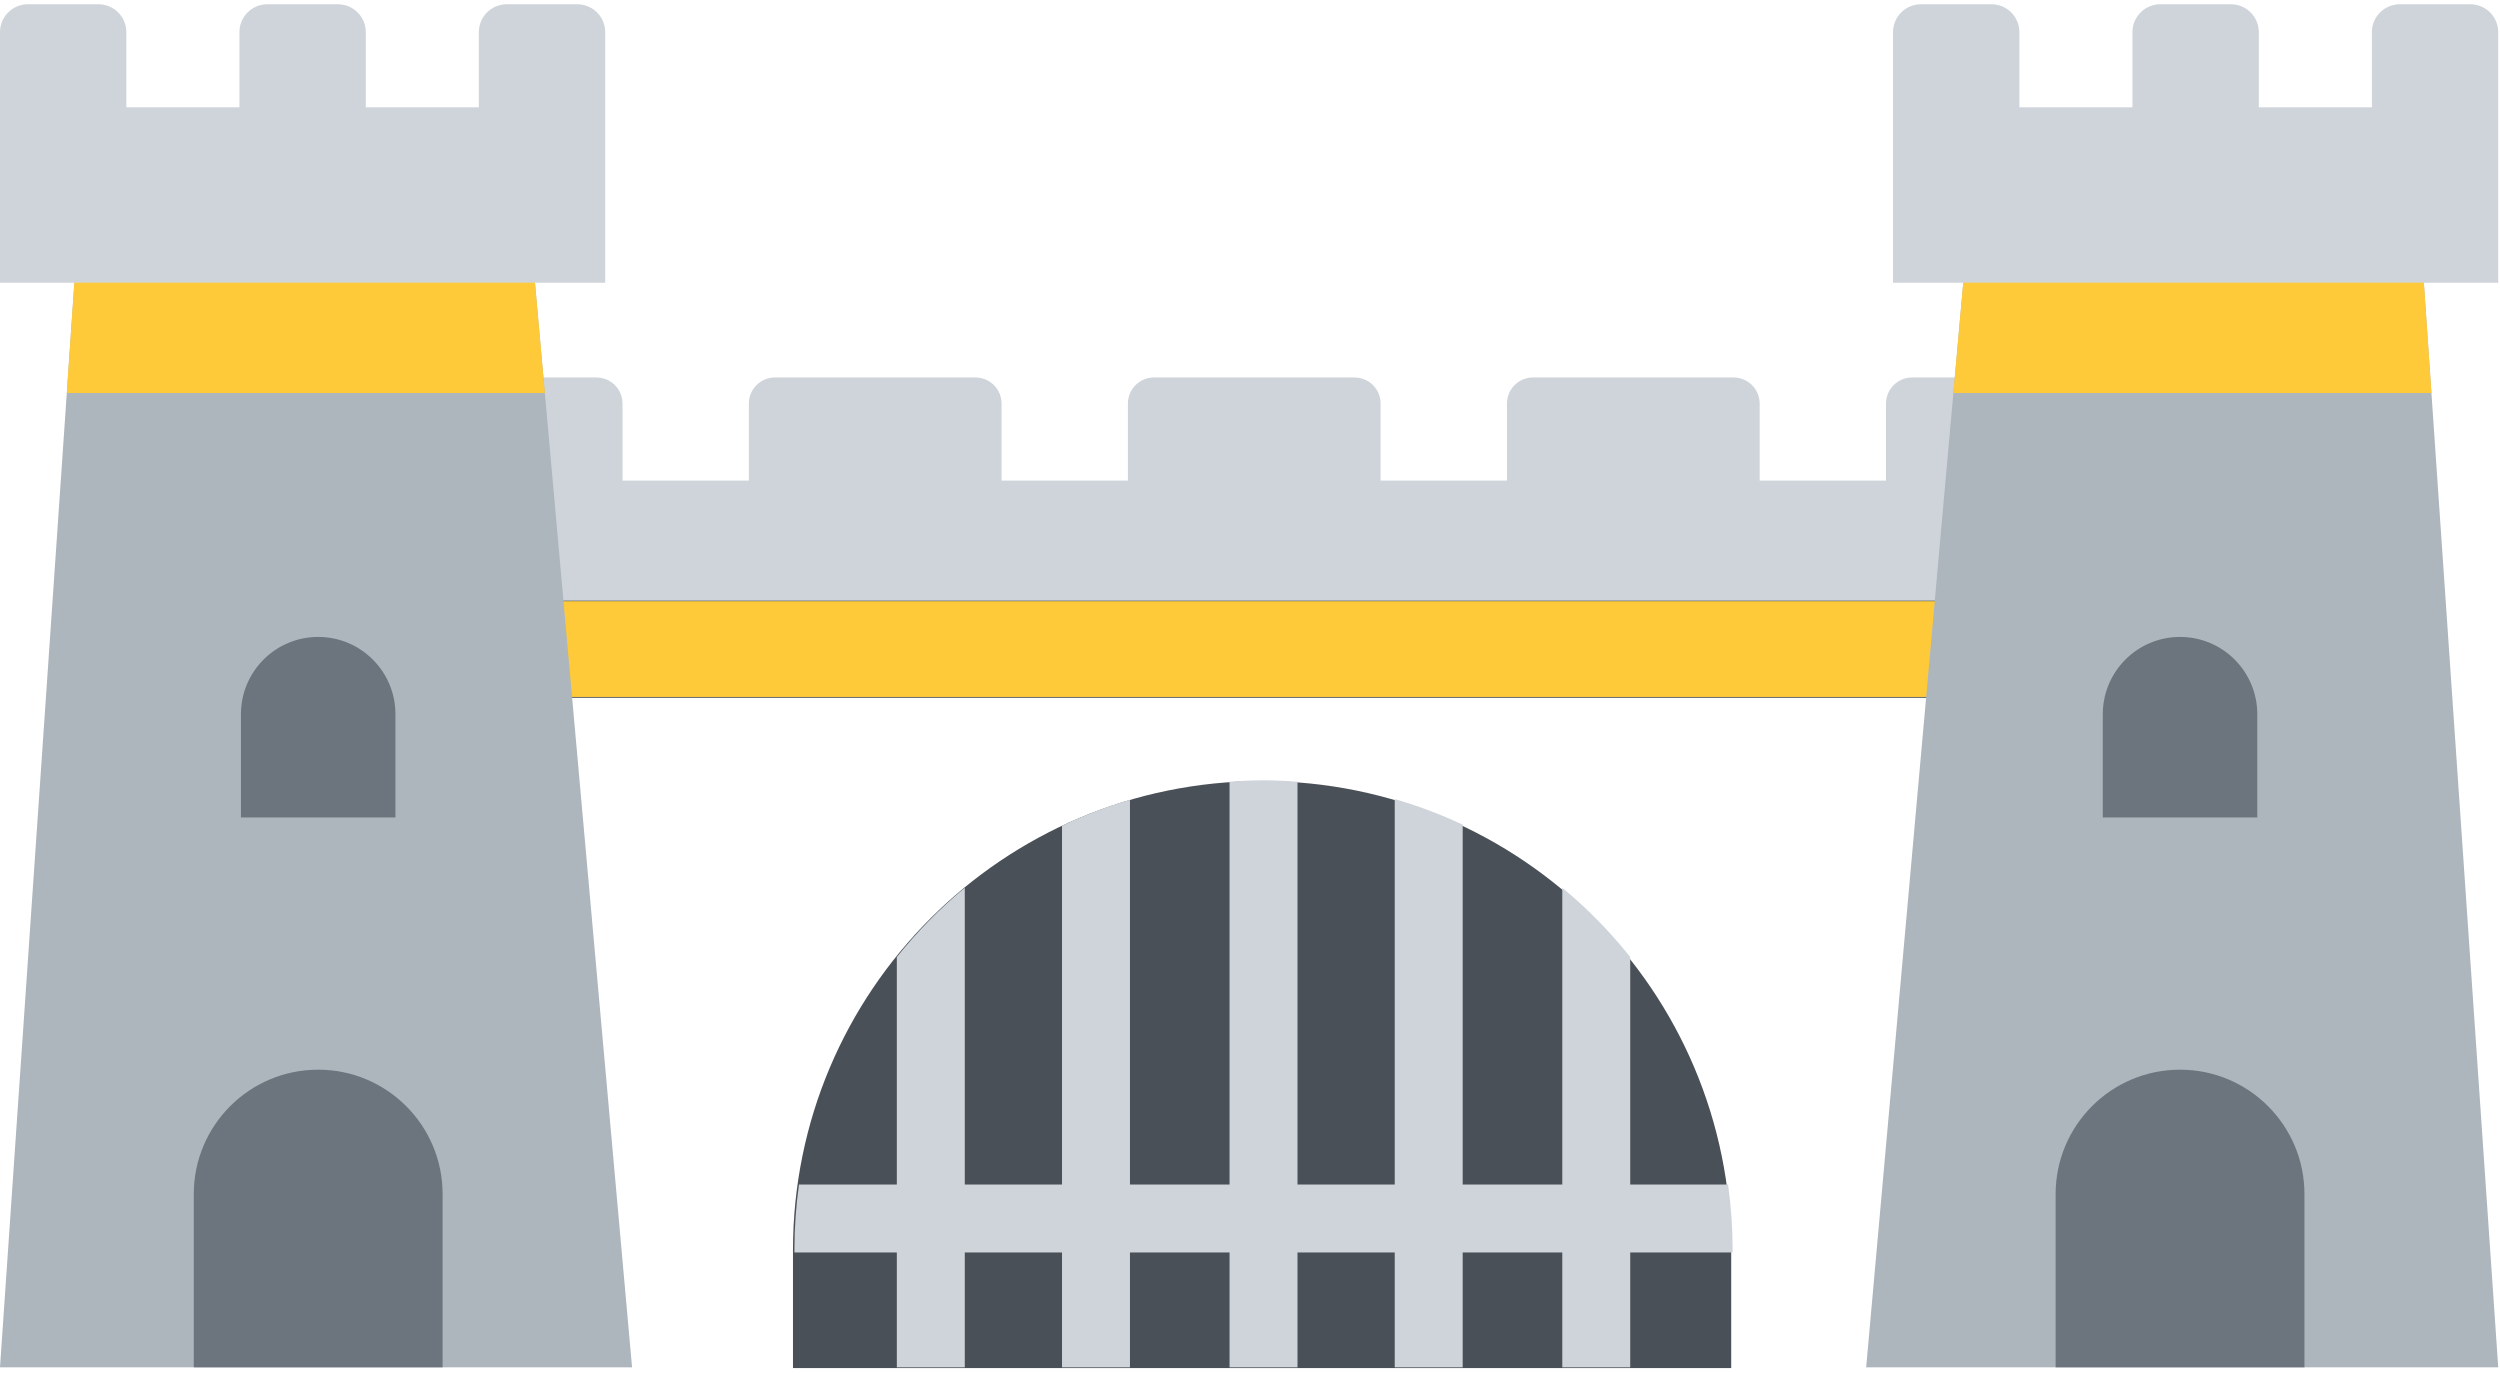
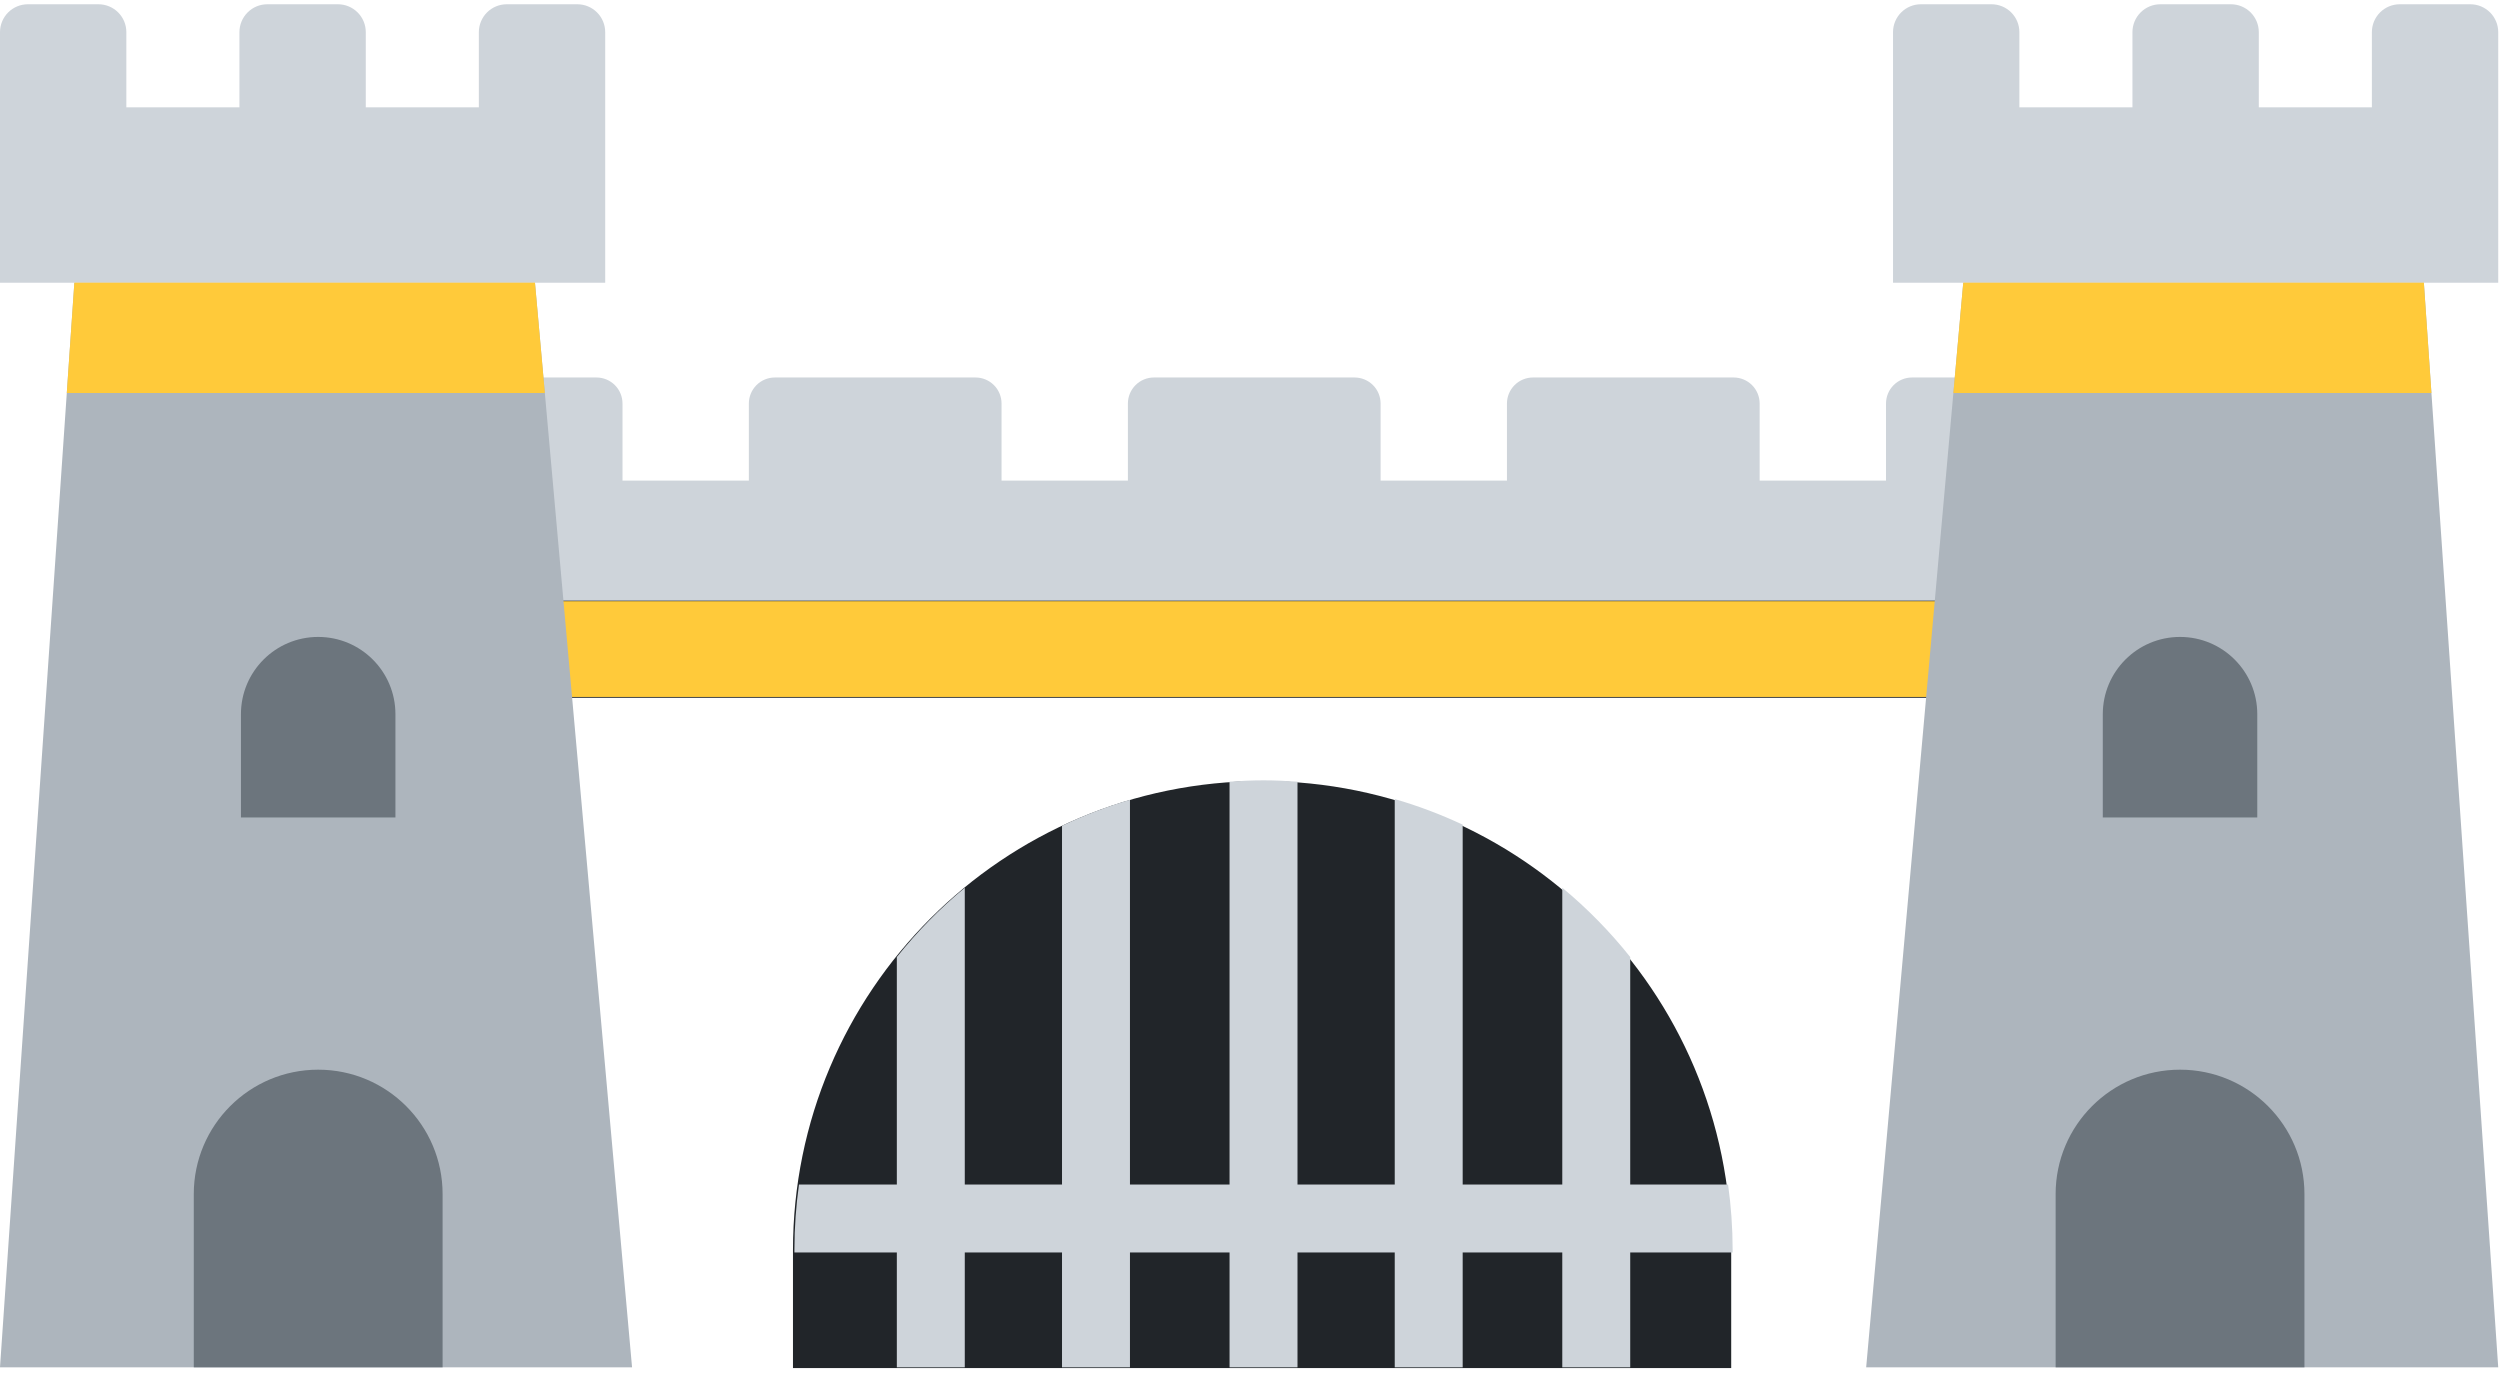
<svg xmlns="http://www.w3.org/2000/svg" width="470" height="258" viewBox="0 0 470 258" fill="none">
-   <path d="M93 103V131.191H378.052V103H235.526H93ZM237.272 146.841C188.564 146.841 149.078 186.326 149.078 235.035V257.196H325.466V235.035C325.465 186.326 285.98 146.841 237.272 146.841Z" fill="#495057" />
+   <path d="M93 103V131.191H378.052V103H235.526H93ZM237.272 146.841C188.564 146.841 149.078 186.326 149.078 235.035V257.196H325.466V235.035C325.465 186.326 285.98 146.841 237.272 146.841Z" fill="#212529" />
  <rect x="104.833" y="113.028" width="265" height="18" fill="#FFCA3A" />
  <path d="M306.481 179.921C302.683 175.152 298.402 170.788 293.708 166.898V222.692H274.984V155.04C270.858 153.105 266.587 151.495 262.21 150.225V222.693H243.93V146.958C241.819 146.808 239.694 146.703 237.543 146.703C235.393 146.703 233.268 146.807 231.155 146.958V222.693H212.433V150.351C208.054 151.645 203.783 153.28 199.659 155.241V222.693H181.379V166.899C176.685 170.79 172.404 175.154 168.605 179.922V222.693H150.21C149.643 226.736 149.356 230.813 149.35 234.896V235.467H168.605V257.058H181.379V235.467H199.659V257.058H212.433V235.467H231.156V257.058H243.93V235.467H262.21V257.058H274.984V235.467H293.708V257.058H306.481V235.467H325.736V234.896C325.73 230.813 325.442 226.736 324.876 222.693H306.481V179.921V179.921ZM354.569 75.864V90.347H330.814V75.864C330.814 74.566 330.298 73.32 329.38 72.402C328.462 71.484 327.216 70.968 325.918 70.968H288.203C286.904 70.968 285.659 71.484 284.741 72.402C283.823 73.32 283.307 74.566 283.307 75.864V90.347H259.553V75.864C259.553 74.566 259.037 73.32 258.119 72.402C257.201 71.484 255.955 70.968 254.657 70.968H216.941C215.642 70.968 214.397 71.484 213.479 72.402C212.561 73.32 212.045 74.566 212.045 75.864V90.347H188.291V75.864C188.291 74.566 187.775 73.32 186.857 72.402C185.939 71.484 184.693 70.968 183.395 70.968H145.68C144.381 70.968 143.136 71.484 142.218 72.402C141.3 73.32 140.784 74.566 140.784 75.864V90.347H117.03V75.864C117.03 74.566 116.514 73.32 115.596 72.402C114.678 71.484 113.432 70.968 112.134 70.968H93.276V112.931H378.323V70.968H359.465C358.822 70.968 358.185 71.094 357.591 71.34C356.997 71.586 356.457 71.947 356.003 72.402C355.548 72.856 355.187 73.396 354.941 73.99C354.695 74.584 354.569 75.221 354.569 75.864V75.864Z" fill="#CED4DA" />
  <path d="M100.575 53.147L118.826 257.056H0L13.979 53.147H100.575Z" fill="#ADB5BD" />
  <path d="M90.023 6.044V20.181H68.767V6.044C68.767 4.654 68.215 3.32 67.231 2.337C66.248 1.353 64.915 0.801 63.524 0.801H50.255C48.864 0.801 47.531 1.353 46.548 2.337C45.564 3.32 45.012 4.654 45.012 6.044V20.181H23.754V6.044C23.754 5.356 23.618 4.674 23.355 4.038C23.091 3.402 22.705 2.824 22.218 2.337C21.732 1.85 21.154 1.464 20.517 1.2C19.881 0.937 19.2 0.801 18.511 0.801H5.242C4.554 0.801 3.872 0.937 3.236 1.2C2.6 1.464 2.022 1.85 1.535 2.337C1.048 2.824 0.662 3.402 0.399 4.038C0.135 4.674 -0 5.356 9.53919e-08 6.044V53.148H113.778V6.044C113.778 4.654 113.226 3.32 112.242 2.337C111.259 1.353 109.926 0.801 108.535 0.801H95.266C94.577 0.801 93.896 0.936 93.259 1.2C92.623 1.463 92.045 1.849 91.558 2.336C91.072 2.823 90.685 3.401 90.422 4.037C90.158 4.674 90.023 5.355 90.023 6.044V6.044Z" fill="#CED4DA" />
  <path d="M102.431 73.883L100.575 53.147H13.979L12.558 73.883H102.431Z" fill="#FFCA3A" />
  <path d="M83.208 257.056V224.489C83.208 211.572 72.736 201.1 59.819 201.1C46.902 201.1 36.43 211.572 36.43 224.489V257.056H83.208ZM74.342 153.678H45.297V134.264C45.297 126.244 51.799 119.743 59.819 119.743C67.84 119.743 74.341 126.245 74.341 134.264V153.678H74.342Z" fill="#6C757D" />
  <path d="M369.091 53.147L350.84 257.056H469.666L455.687 53.147H369.091Z" fill="#ADB5BD" />
  <path d="M379.643 6.044V20.181H400.9V6.044C400.9 4.654 401.452 3.32 402.435 2.337C403.419 1.353 404.752 0.801 406.143 0.801H419.412C420.802 0.801 422.136 1.353 423.119 2.337C424.102 3.32 424.655 4.654 424.655 6.044V20.181H445.913V6.044C445.913 5.356 446.048 4.674 446.311 4.038C446.575 3.402 446.961 2.824 447.448 2.337C447.934 1.85 448.512 1.464 449.148 1.2C449.784 0.937 450.466 0.801 451.155 0.801H464.424C465.814 0.801 467.148 1.353 468.131 2.337C469.114 3.32 469.667 4.654 469.667 6.044V53.148H355.888V6.044C355.888 4.654 356.44 3.32 357.423 2.337C358.407 1.353 359.74 0.801 361.131 0.801H374.4C375.088 0.801 375.77 0.936 376.406 1.2C377.042 1.463 377.62 1.849 378.107 2.336C378.594 2.823 378.98 3.401 379.244 4.037C379.507 4.674 379.643 5.355 379.643 6.044V6.044Z" fill="#CED4DA" />
  <path d="M367.235 73.883L369.091 53.147H455.687L457.108 73.883H367.235Z" fill="#FFCA3A" />
  <path d="M386.458 257.056V224.489C386.458 211.572 396.93 201.1 409.847 201.1C422.764 201.1 433.236 211.572 433.236 224.489V257.056H386.458ZM395.324 153.678H424.368V134.264C424.368 126.244 417.867 119.743 409.847 119.743C401.826 119.743 395.325 126.245 395.325 134.264V153.678H395.324Z" fill="#6C757D" />
</svg>
